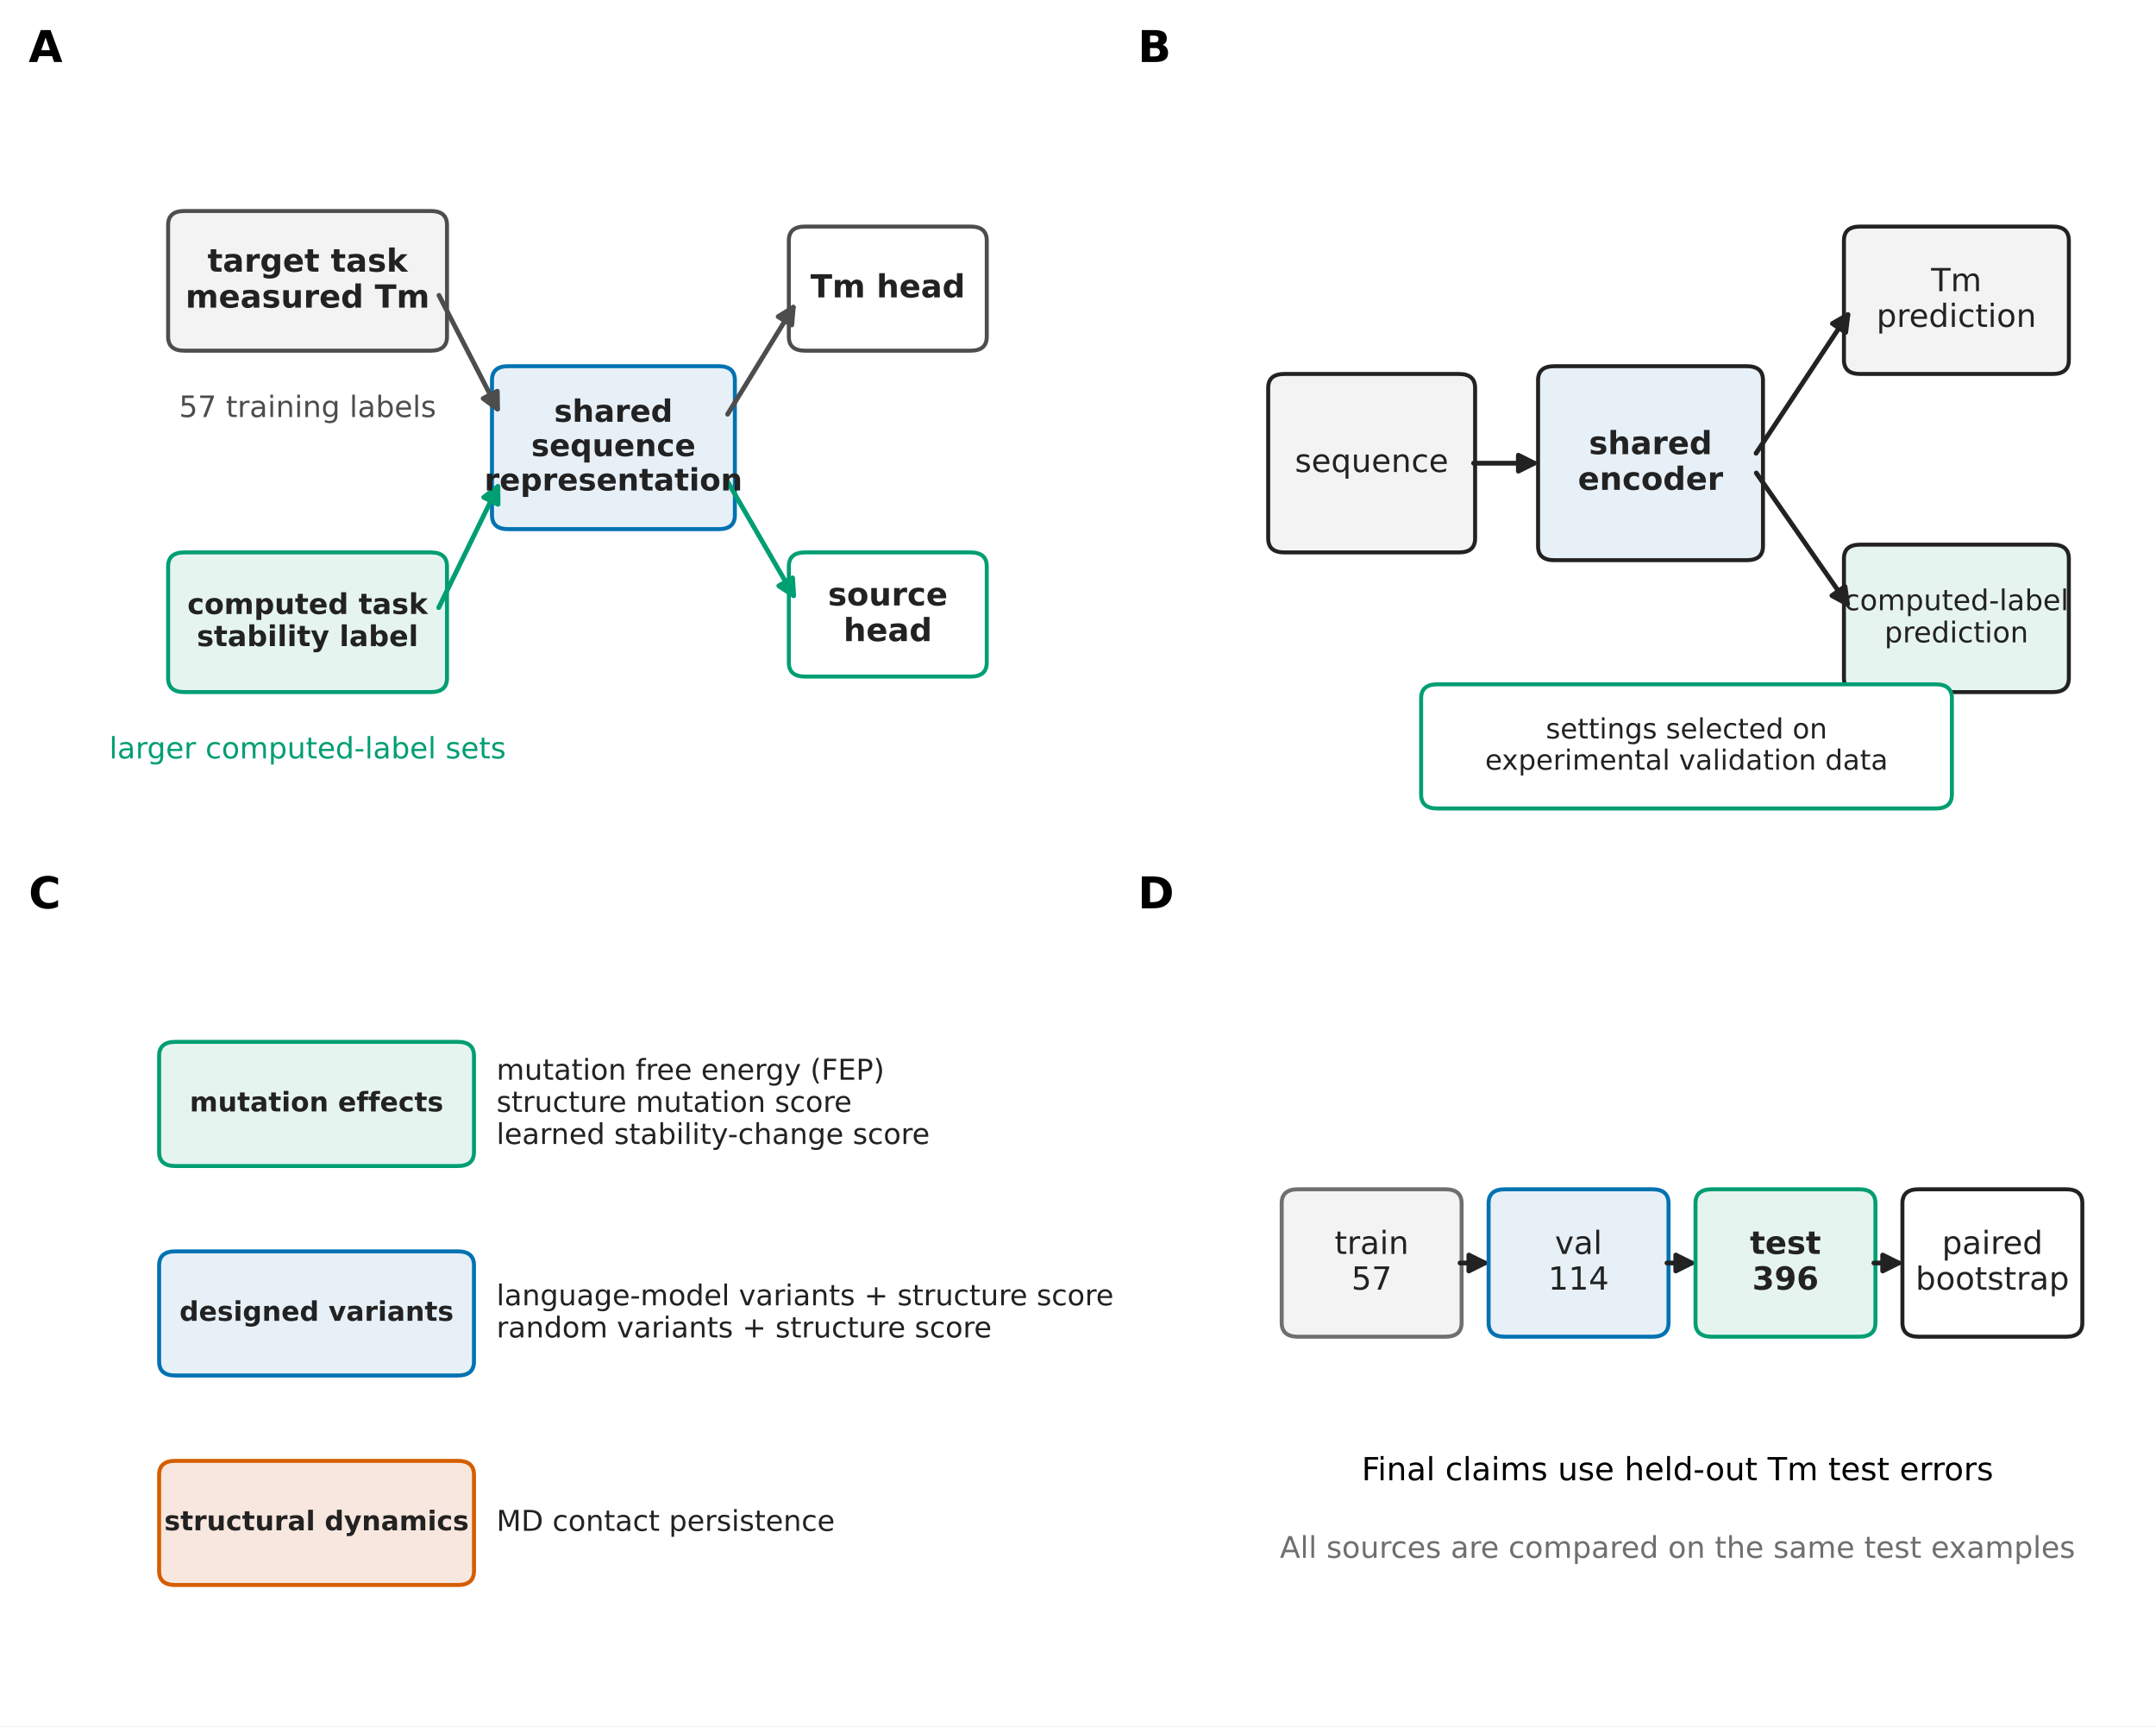
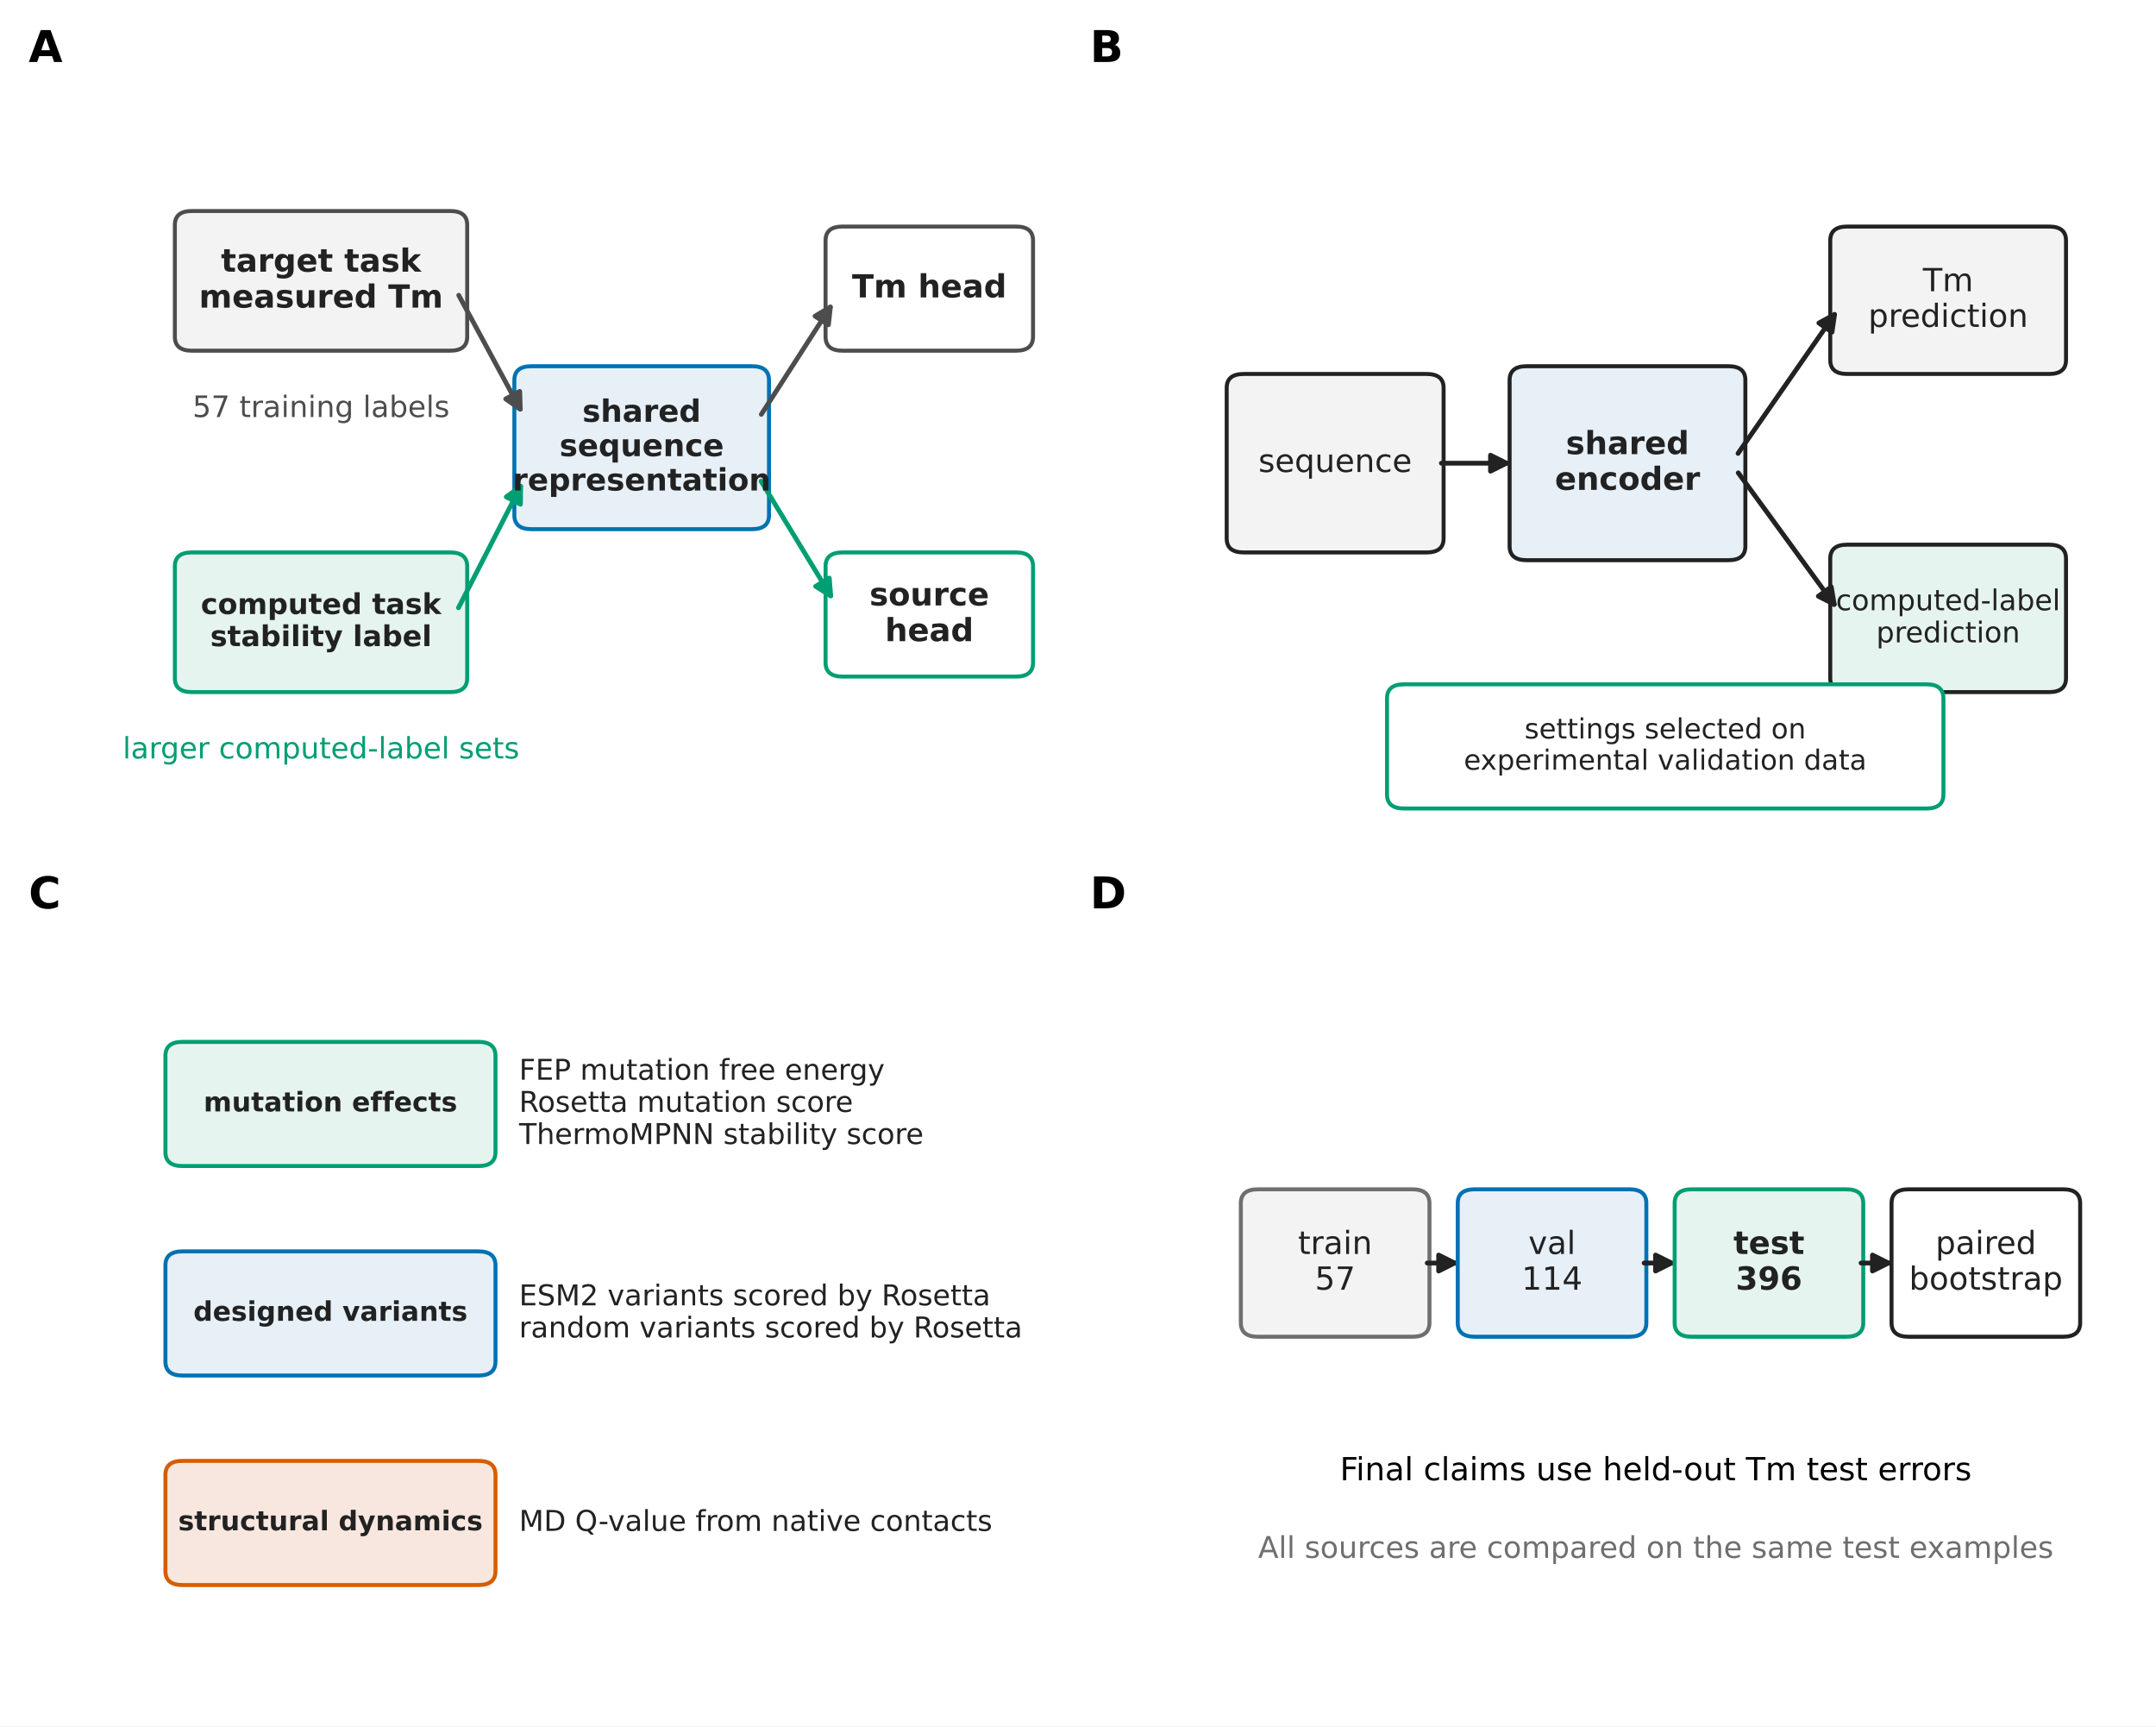
- <svg xmlns="http://www.w3.org/2000/svg" width="541.211pt" height="433.2pt" viewBox="0 0 541.211 433.2" version="1.1">
+ <svg xmlns="http://www.w3.org/2000/svg" width="541.2pt" height="433.2pt" viewBox="0 0 541.2 433.2" version="1.1">
  <defs>
    <style type="text/css">*{stroke-linejoin: round; stroke-linecap: butt}</style>
  </defs>
  <g id="figure_1">
    <g id="patch_1">
-       <path d="M 0 433.2  L 541.211 433.2  L 541.211 0  L 0 0  z " style="fill: #ffffff" />
+       <path d="M 0 433.2  L 541.2 433.2  L 541.2 0  L 0 0  z " style="fill: #ffffff" />
    </g>
    <g id="axes_1">
      <g id="patch_2">
-         <path d="M 29.782 213.6  L 255.606 213.6  L 255.606 18.883  L 29.782 18.883  z " style="fill: #ffffff" />
+         <path d="M 30.873 213.6  L 267.6 213.6  L 267.6 18.883  L 30.873 18.883  z " style="fill: #ffffff" />
      </g>
      <g id="patch_3">
-         <path d="M 46.268 88.007  L 108.143 88.007  Q 112.208 88.007 112.208 84.502  L 112.208 56.463  Q 112.208 52.958 108.143 52.958  L 46.268 52.958  Q 42.203 52.958 42.203 56.463  L 42.203 84.502  Q 42.203 88.007 46.268 88.007  z " clip-path="url(#p931397385c)" style="fill: #f3f3f3; stroke: #4d4d4d; stroke-linejoin: miter" />
+         <path d="M 48.154 88.007  L 113.017 88.007  Q 117.278 88.007 117.278 84.502  L 117.278 56.463  Q 117.278 52.958 113.017 52.958  L 48.154 52.958  Q 43.893 52.958 43.893 56.463  L 43.893 84.502  Q 43.893 88.007 48.154 88.007  z " clip-path="url(#p962e879f30)" style="fill: #f3f3f3; stroke: #4d4d4d; stroke-linejoin: miter" />
      </g>
      <g id="patch_4">
-         <path d="M 46.268 173.683  L 108.143 173.683  Q 112.208 173.683 112.208 170.178  L 112.208 142.139  Q 112.208 138.634 108.143 138.634  L 46.268 138.634  Q 42.203 138.634 42.203 142.139  L 42.203 170.178  Q 42.203 173.683 46.268 173.683  z " clip-path="url(#p931397385c)" style="fill: #e6f4ef; stroke: #009e73; stroke-linejoin: miter" />
+         <path d="M 48.154 173.683  L 113.017 173.683  Q 117.278 173.683 117.278 170.178  L 117.278 142.139  Q 117.278 138.634 113.017 138.634  L 48.154 138.634  Q 43.893 138.634 43.893 142.139  L 43.893 170.178  Q 43.893 173.683 48.154 173.683  z " clip-path="url(#p962e879f30)" style="fill: #e6f4ef; stroke: #009e73; stroke-linejoin: miter" />
      </g>
      <g id="patch_5">
-         <path d="M 127.564 132.792  L 180.407 132.792  Q 184.472 132.792 184.472 129.287  L 184.472 95.407  Q 184.472 91.902 180.407 91.902  L 127.564 91.902  Q 123.499 91.902 123.499 95.407  L 123.499 129.287  Q 123.499 132.792 127.564 132.792  z " clip-path="url(#p931397385c)" style="fill: #e7f0f7; stroke: #0072b2; stroke-linejoin: miter" />
+         <path d="M 133.375 132.792  L 188.769 132.792  Q 193.031 132.792 193.031 129.287  L 193.031 95.407  Q 193.031 91.902 188.769 91.902  L 133.375 91.902  Q 129.114 91.902 129.114 95.407  L 129.114 129.287  Q 129.114 132.792 133.375 132.792  z " clip-path="url(#p962e879f30)" style="fill: #e7f0f7; stroke: #0072b2; stroke-linejoin: miter" />
      </g>
      <g id="patch_6">
-         <path d="M 202.086 88.007  L 243.637 88.007  Q 247.702 88.007 247.702 84.502  L 247.702 60.358  Q 247.702 56.853 243.637 56.853  L 202.086 56.853  Q 198.021 56.853 198.021 60.358  L 198.021 84.502  Q 198.021 88.007 202.086 88.007  z " clip-path="url(#p931397385c)" style="fill: #ffffff; stroke: #4d4d4d; stroke-linejoin: miter" />
+         <path d="M 211.495 88.007  L 255.053 88.007  Q 259.314 88.007 259.314 84.502  L 259.314 60.358  Q 259.314 56.853 255.053 56.853  L 211.495 56.853  Q 207.234 56.853 207.234 60.358  L 207.234 84.502  Q 207.234 88.007 211.495 88.007  z " clip-path="url(#p962e879f30)" style="fill: #ffffff; stroke: #4d4d4d; stroke-linejoin: miter" />
      </g>
      <g id="patch_7">
-         <path d="M 202.086 169.788  L 243.637 169.788  Q 247.702 169.788 247.702 166.283  L 247.702 142.139  Q 247.702 138.634 243.637 138.634  L 202.086 138.634  Q 198.021 138.634 198.021 142.139  L 198.021 166.283  Q 198.021 169.788 202.086 169.788  z " clip-path="url(#p931397385c)" style="fill: #ffffff; stroke: #009e73; stroke-linejoin: miter" />
+         <path d="M 211.495 169.788  L 255.053 169.788  Q 259.314 169.788 259.314 166.283  L 259.314 142.139  Q 259.314 138.634 255.053 138.634  L 211.495 138.634  Q 207.234 138.634 207.234 142.139  L 207.234 166.283  Q 207.234 169.788 211.495 169.788  z " clip-path="url(#p962e879f30)" style="fill: #ffffff; stroke: #009e73; stroke-linejoin: miter" />
      </g>
      <g id="patch_8">
-         <path d="M 110.195 74.122  Q 117.853 88.98 124.897 102.645  " clip-path="url(#p931397385c)" style="fill: none; stroke: #4d4d4d; stroke-width: 1.2; stroke-linecap: round" />
-         <path d="M 124.842 98.173  L 124.897 102.645  L 121.286 100.005  z " clip-path="url(#p931397385c)" style="fill: #4d4d4d; stroke: #4d4d4d; stroke-width: 1.2; stroke-linecap: round" />
+         <path d="M 115.153 74.096  Q 123.196 88.981 130.602 102.686  " clip-path="url(#p962e879f30)" style="fill: none; stroke: #4d4d4d; stroke-width: 1.2; stroke-linecap: round" />
+         <path d="M 130.46 98.216  L 130.602 102.686  L 126.941 100.118  z " clip-path="url(#p962e879f30)" style="fill: #4d4d4d; stroke: #4d4d4d; stroke-width: 1.2; stroke-linecap: round" />
      </g>
      <g id="patch_9">
-         <path d="M 110.136 152.491  Q 117.854 136.686 124.983 122.086  " clip-path="url(#p931397385c)" style="fill: none; stroke: #009e73; stroke-width: 1.2; stroke-linecap: round" />
-         <path d="M 121.431 124.803  L 124.983 122.086  L 125.025 126.558  z " clip-path="url(#p931397385c)" style="fill: #009e73; stroke: #009e73; stroke-width: 1.2; stroke-linecap: round" />
+         <path d="M 115.094 152.513  Q 123.197 136.685 130.688 122.052  " clip-path="url(#p962e879f30)" style="fill: none; stroke: #009e73; stroke-width: 1.2; stroke-linecap: round" />
+         <path d="M 127.085 124.701  L 130.688 122.052  L 130.645 126.524  z " clip-path="url(#p962e879f30)" style="fill: #009e73; stroke: #009e73; stroke-width: 1.2; stroke-linecap: round" />
      </g>
      <g id="patch_10">
-         <path d="M 182.655 103.948  Q 191.248 89.953 199.138 77.101  " clip-path="url(#p931397385c)" style="fill: none; stroke: #4d4d4d; stroke-width: 1.2; stroke-linecap: round" />
-         <path d="M 195.341 79.463  L 199.138 77.101  L 198.75 81.556  z " clip-path="url(#p931397385c)" style="fill: #4d4d4d; stroke: #4d4d4d; stroke-width: 1.2; stroke-linecap: round" />
+         <path d="M 191.105 103.98  Q 200.134 89.951 208.437 77.051  " clip-path="url(#p962e879f30)" style="fill: none; stroke: #4d4d4d; stroke-width: 1.2; stroke-linecap: round" />
+         <path d="M 204.591 79.332  L 208.437 77.051  L 207.954 81.497  z " clip-path="url(#p962e879f30)" style="fill: #4d4d4d; stroke: #4d4d4d; stroke-width: 1.2; stroke-linecap: round" />
      </g>
      <g id="patch_11">
-         <path d="M 182.59 120.785  Q 191.247 135.714 199.231 149.482  " clip-path="url(#p931397385c)" style="fill: none; stroke: #009e73; stroke-width: 1.2; stroke-linecap: round" />
-         <path d="M 198.954 145.018  L 199.231 149.482  L 195.494 147.025  z " clip-path="url(#p931397385c)" style="fill: #009e73; stroke: #009e73; stroke-width: 1.2; stroke-linecap: round" />
+         <path d="M 191.039 120.753  Q 200.132 135.713 208.529 149.525  " clip-path="url(#p962e879f30)" style="fill: none; stroke: #009e73; stroke-width: 1.2; stroke-linecap: round" />
+         <path d="M 208.16 145.068  L 208.529 149.525  L 204.742 147.146  z " clip-path="url(#p962e879f30)" style="fill: #009e73; stroke: #009e73; stroke-width: 1.2; stroke-linecap: round" />
      </g>
      <g id="matplotlib.axis_1" />
      <g id="matplotlib.axis_2" />
      <g id="text_1">
-         <text style="font-weight: 700; font-size: 8px; font-family: 'DejaVu Sans'; fill: #222222" transform="translate(52.08912 68.18)">target task</text>
-         <text style="font-weight: 700; font-size: 8px; font-family: 'DejaVu Sans'; fill: #222222" transform="translate(46.55849 77.20075)">measured Tm</text>
+         <text style="font-weight: 700; font-size: 8px; font-family: 'DejaVu Sans'; fill: #222222" transform="translate(55.46907 68.18)">target task</text>
+         <text style="font-weight: 700; font-size: 8px; font-family: 'DejaVu Sans'; fill: #222222" transform="translate(49.93844 77.20075)">measured Tm</text>
      </g>
      <g id="text_2">
-         <text style="font-weight: 700; font-size: 7.2px; font-family: 'DejaVu Sans'; fill: #222222" transform="translate(47.0278 154.0856)">computed task</text>
-         <text style="font-weight: 700; font-size: 7.2px; font-family: 'DejaVu Sans'; fill: #222222" transform="translate(49.39649 162.148)">stability label</text>
+         <text style="font-weight: 700; font-size: 7.2px; font-family: 'DejaVu Sans'; fill: #222222" transform="translate(50.40776 154.0856)">computed task</text>
+         <text style="font-weight: 700; font-size: 7.2px; font-family: 'DejaVu Sans'; fill: #222222" transform="translate(52.77644 162.148)">stability label</text>
      </g>
      <g id="text_3">
-         <text style="font-weight: 700; font-size: 7.7px; font-family: 'DejaVu Sans'; fill: #222222" transform="translate(139.0896 105.8493)">shared</text>
-         <text style="font-weight: 700; font-size: 7.7px; font-family: 'DejaVu Sans'; fill: #222222" transform="translate(133.3404 114.4716)">sequence</text>
-         <text style="font-weight: 700; font-size: 7.7px; font-family: 'DejaVu Sans'; fill: #222222" transform="translate(121.5823 123.094)">representation</text>
+         <text style="font-weight: 700; font-size: 7.7px; font-family: 'DejaVu Sans'; fill: #222222" transform="translate(146.1766 105.8493)">shared</text>
+         <text style="font-weight: 700; font-size: 7.7px; font-family: 'DejaVu Sans'; fill: #222222" transform="translate(140.4274 114.4716)">sequence</text>
+         <text style="font-weight: 700; font-size: 7.7px; font-family: 'DejaVu Sans'; fill: #222222" transform="translate(128.6693 123.094)">representation</text>
      </g>
      <g id="text_4">
-         <text style="font-weight: 700; font-size: 8px; font-family: 'DejaVu Sans'; text-anchor: middle; fill: #222222" x="222.862" y="74.638" transform="rotate(-0 222.8617 74.63754)">Tm head</text>
+         <text style="font-weight: 700; font-size: 8px; font-family: 'DejaVu Sans'; text-anchor: middle; fill: #222222" x="233.274" y="74.638" transform="rotate(-0 233.2741 74.63754)">Tm head</text>
      </g>
      <g id="text_5">
-         <text style="font-weight: 700; font-size: 8px; font-family: 'DejaVu Sans'; fill: #222222" transform="translate(207.8286 151.9394)">source</text>
-         <text style="font-weight: 700; font-size: 8px; font-family: 'DejaVu Sans'; fill: #222222" transform="translate(211.7386 160.8976)">head</text>
+         <text style="font-weight: 700; font-size: 8px; font-family: 'DejaVu Sans'; fill: #222222" transform="translate(218.241 151.9394)">source</text>
+         <text style="font-weight: 700; font-size: 8px; font-family: 'DejaVu Sans'; fill: #222222" transform="translate(222.151 160.8976)">head</text>
      </g>
      <g id="text_6">
-         <text style="font-size: 7.4px; font-family: 'DejaVu Sans'; text-anchor: middle; fill: #4d4d4d" x="77.205" y="104.653" transform="rotate(-0 77.20537 104.653)">57 training labels</text>
+         <text style="font-size: 7.4px; font-family: 'DejaVu Sans'; text-anchor: middle; fill: #4d4d4d" x="80.585" y="104.653" transform="rotate(-0 80.58532 104.653)">57 training labels</text>
      </g>
      <g id="text_7">
-         <text style="font-size: 7.4px; font-family: 'DejaVu Sans'; text-anchor: middle; fill: #009e73" x="77.205" y="190.328" transform="rotate(-0 77.20537 190.3283)">larger computed-label sets</text>
+         <text style="font-size: 7.4px; font-family: 'DejaVu Sans'; text-anchor: middle; fill: #009e73" x="80.585" y="190.328" transform="rotate(-0 80.58532 190.3283)">larger computed-label sets</text>
      </g>
      <g id="text_8">
        <text style="font-weight: 700; font-size: 11px; font-family: 'DejaVu Sans'; text-anchor: start" x="7.2" y="15.558" transform="rotate(-0 7.2 15.55828)">A</text>
      </g>
    </g>
    <g id="axes_2">
      <g id="patch_12">
-         <path d="M 308.187 213.6  L 534.011 213.6  L 534.011 18.883  L 308.187 18.883  z " style="fill: #ffffff" />
+         <path d="M 297.273 213.6  L 534 213.6  L 534 18.883  L 297.273 18.883  z " style="fill: #ffffff" />
      </g>
      <g id="patch_13">
-         <path d="M 322.414 138.634  L 366.224 138.634  Q 370.289 138.634 370.289 135.129  L 370.289 97.354  Q 370.289 93.849 366.224 93.849  L 322.414 93.849  Q 318.349 93.849 318.349 97.354  L 318.349 135.129  Q 318.349 138.634 322.414 138.634  z " clip-path="url(#p88da76919d)" style="fill: #f3f3f3; stroke: #222222; stroke-linejoin: miter" />
+         <path d="M 312.186 138.634  L 358.111 138.634  Q 362.373 138.634 362.373 135.129  L 362.373 97.354  Q 362.373 93.849 358.111 93.849  L 312.186 93.849  Q 307.925 93.849 307.925 97.354  L 307.925 135.129  Q 307.925 138.634 312.186 138.634  z " clip-path="url(#p8fcc020d0b)" style="fill: #f3f3f3; stroke: #222222; stroke-linejoin: miter" />
      </g>
      <g id="patch_14">
-         <path d="M 390.161 140.581  L 438.487 140.581  Q 442.552 140.581 442.552 137.076  L 442.552 95.407  Q 442.552 91.902 438.487 91.902  L 390.161 91.902  Q 386.096 91.902 386.096 95.407  L 386.096 137.076  Q 386.096 140.581 390.161 140.581  z " clip-path="url(#p88da76919d)" style="fill: #e7f0f7; stroke: #222222; stroke-linejoin: miter" />
+         <path d="M 383.205 140.581  L 433.864 140.581  Q 438.125 140.581 438.125 137.076  L 438.125 95.407  Q 438.125 91.902 433.864 91.902  L 383.205 91.902  Q 378.943 91.902 378.943 95.407  L 378.943 137.076  Q 378.943 140.581 383.205 140.581  z " clip-path="url(#p8fcc020d0b)" style="fill: #e7f0f7; stroke: #222222; stroke-linejoin: miter" />
      </g>
      <g id="patch_15">
-         <path d="M 466.941 93.849  L 515.267 93.849  Q 519.332 93.849 519.332 90.344  L 519.332 60.358  Q 519.332 56.853 515.267 56.853  L 466.941 56.853  Q 462.876 56.853 462.876 60.358  L 462.876 90.344  Q 462.876 93.849 466.941 93.849  z " clip-path="url(#p88da76919d)" style="fill: #f3f3f3; stroke: #222222; stroke-linejoin: miter" />
+         <path d="M 463.692 93.849  L 514.351 93.849  Q 518.612 93.849 518.612 90.344  L 518.612 60.358  Q 518.612 56.853 514.351 56.853  L 463.692 56.853  Q 459.431 56.853 459.431 60.358  L 459.431 90.344  Q 459.431 93.849 463.692 93.849  z " clip-path="url(#p8fcc020d0b)" style="fill: #f3f3f3; stroke: #222222; stroke-linejoin: miter" />
      </g>
      <g id="patch_16">
-         <path d="M 466.941 173.683  L 515.267 173.683  Q 519.332 173.683 519.332 170.178  L 519.332 140.191  Q 519.332 136.686 515.267 136.686  L 466.941 136.686  Q 462.876 136.686 462.876 140.191  L 462.876 170.178  Q 462.876 173.683 466.941 173.683  z " clip-path="url(#p88da76919d)" style="fill: #e6f4ef; stroke: #222222; stroke-linejoin: miter" />
+         <path d="M 463.692 173.683  L 514.351 173.683  Q 518.612 173.683 518.612 170.178  L 518.612 140.191  Q 518.612 136.686 514.351 136.686  L 463.692 136.686  Q 459.431 136.686 459.431 140.191  L 459.431 170.178  Q 459.431 173.683 463.692 173.683  z " clip-path="url(#p8fcc020d0b)" style="fill: #e6f4ef; stroke: #222222; stroke-linejoin: miter" />
      </g>
      <g id="patch_17">
-         <path d="M 369.903 116.241  Q 378.195 116.241 385.145 116.241  " clip-path="url(#p88da76919d)" style="fill: none; stroke: #222222; stroke-width: 1.2; stroke-linecap: round" />
-         <path d="M 381.145 114.241  L 385.145 116.241  L 381.145 118.241  z " clip-path="url(#p88da76919d)" style="fill: #222222; stroke: #222222; stroke-width: 1.2; stroke-linecap: round" />
+         <path d="M 361.824 116.241  Q 370.659 116.241 378.153 116.241  " clip-path="url(#p8fcc020d0b)" style="fill: none; stroke: #222222; stroke-width: 1.2; stroke-linecap: round" />
+         <path d="M 374.153 114.241  L 378.153 116.241  L 374.153 118.241  z " clip-path="url(#p8fcc020d0b)" style="fill: #222222; stroke: #222222; stroke-width: 1.2; stroke-linecap: round" />
      </g>
      <g id="patch_18">
-         <path d="M 440.821 113.743  Q 452.714 95.797 463.866 78.969  " clip-path="url(#p88da76919d)" style="fill: none; stroke: #222222; stroke-width: 1.2; stroke-linecap: round" />
-         <path d="M 459.989 81.199  L 463.866 78.969  L 463.323 83.409  z " clip-path="url(#p88da76919d)" style="fill: #222222; stroke: #222222; stroke-width: 1.2; stroke-linecap: round" />
+         <path d="M 436.286 113.778  Q 448.777 95.797 460.504 78.918  " clip-path="url(#p8fcc020d0b)" style="fill: none; stroke: #222222; stroke-width: 1.2; stroke-linecap: round" />
+         <path d="M 456.579 81.062  L 460.504 78.918  L 459.864 83.344  z " clip-path="url(#p8fcc020d0b)" style="fill: #222222; stroke: #222222; stroke-width: 1.2; stroke-linecap: round" />
      </g>
      <g id="patch_19">
-         <path d="M 440.88 118.706  Q 452.714 135.713 463.782 151.619  " clip-path="url(#p88da76919d)" style="fill: none; stroke: #222222; stroke-width: 1.2; stroke-linecap: round" />
-         <path d="M 463.139 147.193  L 463.782 151.619  L 459.856 149.478  z " clip-path="url(#p88da76919d)" style="fill: #222222; stroke: #222222; stroke-width: 1.2; stroke-linecap: round" />
+         <path d="M 436.341 118.663  Q 448.778 135.712 460.423 151.678  " clip-path="url(#p8fcc020d0b)" style="fill: none; stroke: #222222; stroke-width: 1.2; stroke-linecap: round" />
+         <path d="M 459.682 147.267  L 460.423 151.678  L 456.45 149.625  z " clip-path="url(#p8fcc020d0b)" style="fill: #222222; stroke: #222222; stroke-width: 1.2; stroke-linecap: round" />
      </g>
      <g id="patch_20">
-         <path d="M 360.804 202.89  L 485.91 202.89  Q 489.975 202.89 489.975 199.385  L 489.975 175.24  Q 489.975 171.735 485.91 171.735  L 360.804 171.735  Q 356.739 171.735 356.739 175.24  L 356.739 199.385  Q 356.739 202.89 360.804 202.89  z " clip-path="url(#p88da76919d)" style="fill: #ffffff; stroke: #009e73; stroke-linejoin: miter" />
+         <path d="M 352.43 202.89  L 483.577 202.89  Q 487.838 202.89 487.838 199.385  L 487.838 175.24  Q 487.838 171.735 483.577 171.735  L 352.43 171.735  Q 348.169 171.735 348.169 175.24  L 348.169 199.385  Q 348.169 202.89 352.43 202.89  z " clip-path="url(#p8fcc020d0b)" style="fill: #ffffff; stroke: #009e73; stroke-linejoin: miter" />
      </g>
      <g id="matplotlib.axis_3" />
      <g id="matplotlib.axis_4" />
      <g id="text_9">
-         <text style="font-size: 8px; font-family: 'DejaVu Sans'; text-anchor: middle; fill: #222222" x="344.319" y="118.449" transform="rotate(-0 344.3189 118.4488)">sequence</text>
+         <text style="font-size: 8px; font-family: 'DejaVu Sans'; text-anchor: middle; fill: #222222" x="335.149" y="118.449" transform="rotate(-0 335.149 118.4488)">sequence</text>
      </g>
      <g id="text_10">
-         <text style="font-weight: 700; font-size: 8px; font-family: 'DejaVu Sans'; fill: #222222" transform="translate(398.848 113.9696)">shared</text>
-         <text style="font-weight: 700; font-size: 8px; font-family: 'DejaVu Sans'; fill: #222222" transform="translate(396.0955 122.9279)">encoder</text>
+         <text style="font-weight: 700; font-size: 8px; font-family: 'DejaVu Sans'; fill: #222222" transform="translate(393.058 113.9696)">shared</text>
+         <text style="font-weight: 700; font-size: 8px; font-family: 'DejaVu Sans'; fill: #222222" transform="translate(390.3055 122.9279)">encoder</text>
      </g>
      <g id="text_11">
-         <text style="font-size: 8px; font-family: 'DejaVu Sans'; fill: #222222" transform="translate(484.765 73.07916)">Tm</text>
-         <text style="font-size: 8px; font-family: 'DejaVu Sans'; fill: #222222" transform="translate(471.0375 82.03741)">prediction</text>
+         <text style="font-size: 8px; font-family: 'DejaVu Sans'; fill: #222222" transform="translate(482.682 73.07916)">Tm</text>
+         <text style="font-size: 8px; font-family: 'DejaVu Sans'; fill: #222222" transform="translate(468.9545 82.03741)">prediction</text>
      </g>
      <g id="text_12">
-         <text style="font-size: 7.2px; font-family: 'DejaVu Sans'; fill: #222222" transform="translate(462.931 153.1401)">computed-label</text>
-         <text style="font-size: 7.2px; font-family: 'DejaVu Sans'; fill: #222222" transform="translate(473.0441 161.2025)">prediction</text>
+         <text style="font-size: 7.2px; font-family: 'DejaVu Sans'; fill: #222222" transform="translate(460.848 153.1401)">computed-label</text>
+         <text style="font-size: 7.2px; font-family: 'DejaVu Sans'; fill: #222222" transform="translate(470.9612 161.2025)">prediction</text>
      </g>
      <g id="text_13">
-         <text style="font-size: 7px; font-family: 'DejaVu Sans'; fill: #222222" transform="translate(388.0411 185.3251)">settings selected on</text>
-         <text style="font-size: 7px; font-family: 'DejaVu Sans'; fill: #222222" transform="translate(372.7959 193.1636)">experimental validation data</text>
+         <text style="font-size: 7px; font-family: 'DejaVu Sans'; fill: #222222" transform="translate(382.6873 185.3251)">settings selected on</text>
+         <text style="font-size: 7px; font-family: 'DejaVu Sans'; fill: #222222" transform="translate(367.442 193.1636)">experimental validation data</text>
      </g>
      <g id="text_14">
-         <text style="font-weight: 700; font-size: 11px; font-family: 'DejaVu Sans'; text-anchor: start" x="285.605" y="15.558" transform="rotate(-0 285.6047 15.55828)">B</text>
+         <text style="font-weight: 700; font-size: 11px; font-family: 'DejaVu Sans'; text-anchor: start" x="273.6" y="15.558" transform="rotate(-0 273.6 15.55828)">B</text>
      </g>
    </g>
    <g id="axes_3">
      <g id="patch_21">
-         <path d="M 29.782 426  L 255.606 426  L 255.606 231.283  L 29.782 231.283  z " style="fill: #ffffff" />
+         <path d="M 30.873 426  L 267.6 426  L 267.6 231.283  L 30.873 231.283  z " style="fill: #ffffff" />
      </g>
      <g id="patch_22">
-         <path d="M 44.009 292.619  L 114.918 292.619  Q 118.983 292.619 118.983 289.114  L 118.983 264.969  Q 118.983 261.464 114.918 261.464  L 44.009 261.464  Q 39.944 261.464 39.944 264.969  L 39.944 289.114  Q 39.944 292.619 44.009 292.619  z " clip-path="url(#pb6fe76b727)" style="fill: #e6f4ef; stroke: #009e73; stroke-linejoin: miter" />
+         <path d="M 45.786 292.619  L 120.119 292.619  Q 124.38 292.619 124.38 289.114  L 124.38 264.969  Q 124.38 261.464 120.119 261.464  L 45.786 261.464  Q 41.525 261.464 41.525 264.969  L 41.525 289.114  Q 41.525 292.619 45.786 292.619  z " clip-path="url(#p1f5911181a)" style="fill: #e6f4ef; stroke: #009e73; stroke-linejoin: miter" />
      </g>
      <g id="patch_23">
-         <path d="M 44.009 345.192  L 114.918 345.192  Q 118.983 345.192 118.983 341.687  L 118.983 317.542  Q 118.983 314.038 114.918 314.038  L 44.009 314.038  Q 39.944 314.038 39.944 317.542  L 39.944 341.687  Q 39.944 345.192 44.009 345.192  z " clip-path="url(#pb6fe76b727)" style="fill: #e7f0f7; stroke: #0072b2; stroke-linejoin: miter" />
+         <path d="M 45.786 345.192  L 120.119 345.192  Q 124.38 345.192 124.38 341.687  L 124.38 317.542  Q 124.38 314.038 120.119 314.038  L 45.786 314.038  Q 41.525 314.038 41.525 317.542  L 41.525 341.687  Q 41.525 345.192 45.786 345.192  z " clip-path="url(#p1f5911181a)" style="fill: #e7f0f7; stroke: #0072b2; stroke-linejoin: miter" />
      </g>
      <g id="patch_24">
-         <path d="M 44.009 397.766  L 114.918 397.766  Q 118.983 397.766 118.983 394.261  L 118.983 370.116  Q 118.983 366.611 114.918 366.611  L 44.009 366.611  Q 39.944 366.611 39.944 370.116  L 39.944 394.261  Q 39.944 397.766 44.009 397.766  z " clip-path="url(#pb6fe76b727)" style="fill: #f8e7df; stroke: #d55e00; stroke-linejoin: miter" />
+         <path d="M 45.786 397.766  L 120.119 397.766  Q 124.38 397.766 124.38 394.261  L 124.38 370.116  Q 124.38 366.611 120.119 366.611  L 45.786 366.611  Q 41.525 366.611 41.525 370.116  L 41.525 394.261  Q 41.525 397.766 45.786 397.766  z " clip-path="url(#p1f5911181a)" style="fill: #f8e7df; stroke: #d55e00; stroke-linejoin: miter" />
      </g>
      <g id="matplotlib.axis_5" />
      <g id="matplotlib.axis_6" />
      <g id="text_15">
-         <text style="font-weight: 700; font-size: 6.8px; font-family: 'DejaVu Sans'; text-anchor: middle; fill: #222222" x="79.464" y="278.918" transform="rotate(-0 79.4636 278.9178)">mutation effects</text>
+         <text style="font-weight: 700; font-size: 6.8px; font-family: 'DejaVu Sans'; text-anchor: middle; fill: #222222" x="82.953" y="278.918" transform="rotate(-0 82.95259 278.9178)">mutation effects</text>
      </g>
      <g id="text_16">
-         <text style="font-size: 7.2px; font-family: 'DejaVu Sans'; fill: #222222" transform="translate(124.6284 270.9657)">mutation free energy (FEP)</text>
-         <text style="font-size: 7.2px; font-family: 'DejaVu Sans'; fill: #222222" transform="translate(124.6284 279.0281)">structure mutation score</text>
-         <text style="font-size: 7.2px; font-family: 'DejaVu Sans'; fill: #222222" transform="translate(124.6284 287.0906)">learned stability-change score</text>
+         <text style="font-size: 7.2px; font-family: 'DejaVu Sans'; fill: #222222" transform="translate(130.298 270.9657)">FEP mutation free energy</text>
+         <text style="font-size: 7.2px; font-family: 'DejaVu Sans'; fill: #222222" transform="translate(130.298 279.0281)">Rosetta mutation score</text>
+         <text style="font-size: 7.2px; font-family: 'DejaVu Sans'; fill: #222222" transform="translate(130.298 287.0906)">ThermoMPNN stability score</text>
      </g>
      <g id="text_17">
-         <text style="font-weight: 700; font-size: 6.8px; font-family: 'DejaVu Sans'; text-anchor: middle; fill: #222222" x="79.464" y="331.465" transform="rotate(-0 79.4636 331.4647)">designed variants</text>
+         <text style="font-weight: 700; font-size: 6.8px; font-family: 'DejaVu Sans'; text-anchor: middle; fill: #222222" x="82.953" y="331.465" transform="rotate(-0 82.95259 331.4647)">designed variants</text>
      </g>
      <g id="text_18">
-         <text style="font-size: 7.2px; font-family: 'DejaVu Sans'; fill: #222222" transform="translate(124.6284 327.5704)">language-model variants + structure score</text>
-         <text style="font-size: 7.2px; font-family: 'DejaVu Sans'; fill: #222222" transform="translate(124.6284 335.6328)">random variants + structure score</text>
+         <text style="font-size: 7.2px; font-family: 'DejaVu Sans'; fill: #222222" transform="translate(130.298 327.5704)">ESM2 variants scored by Rosetta</text>
+         <text style="font-size: 7.2px; font-family: 'DejaVu Sans'; fill: #222222" transform="translate(130.298 335.6328)">random variants scored by Rosetta</text>
      </g>
      <g id="text_19">
-         <text style="font-weight: 700; font-size: 6.8px; font-family: 'DejaVu Sans'; text-anchor: middle; fill: #222222" x="79.464" y="384.038" transform="rotate(-0 79.4636 384.0381)">structural dynamics</text>
+         <text style="font-weight: 700; font-size: 6.8px; font-family: 'DejaVu Sans'; text-anchor: middle; fill: #222222" x="82.953" y="384.038" transform="rotate(-0 82.95259 384.0381)">structural dynamics</text>
      </g>
      <g id="text_20">
-         <text style="font-size: 7.2px; font-family: 'DejaVu Sans'; text-anchor: start; fill: #222222" x="124.628" y="384.175" transform="rotate(-0 124.6284 384.1751)">MD contact persistence</text>
+         <text style="font-size: 7.2px; font-family: 'DejaVu Sans'; text-anchor: start; fill: #222222" x="130.298" y="384.175" transform="rotate(-0 130.298 384.1751)">MD Q-value from native contacts</text>
      </g>
      <g id="text_21">
        <text style="font-weight: 700; font-size: 11px; font-family: 'DejaVu Sans'; text-anchor: start" x="7.2" y="227.958" transform="rotate(-0 7.2 227.9583)">C</text>
      </g>
    </g>
    <g id="axes_4">
      <g id="patch_25">
-         <path d="M 308.187 426  L 534.011 426  L 534.011 231.283  L 308.187 231.283  z " style="fill: #ffffff" />
+         <path d="M 297.273 426  L 534 426  L 534 231.283  L 297.273 231.283  z " style="fill: #ffffff" />
      </g>
      <g id="patch_26">
-         <path d="M 325.801 335.456  L 362.836 335.456  Q 366.901 335.456 366.901 331.951  L 366.901 301.965  Q 366.901 298.46 362.836 298.46  L 325.801 298.46  Q 321.737 298.46 321.737 301.965  L 321.737 331.951  Q 321.737 335.456 325.801 335.456  z " clip-path="url(#p71bb1a9951)" style="fill: #f3f3f3; stroke: #6f6f6f; stroke-linejoin: miter" />
+         <path d="M 315.737 335.456  L 354.561 335.456  Q 358.822 335.456 358.822 331.951  L 358.822 301.965  Q 358.822 298.46 354.561 298.46  L 315.737 298.46  Q 311.476 298.46 311.476 301.965  L 311.476 331.951  Q 311.476 335.456 315.737 335.456  z " clip-path="url(#p88a9bcde88)" style="fill: #f3f3f3; stroke: #6f6f6f; stroke-linejoin: miter" />
      </g>
      <g id="patch_27">
-         <path d="M 366.514 316.958  Q 370.289 316.958 372.721 316.958  " clip-path="url(#p71bb1a9951)" style="fill: none; stroke: #222222; stroke-width: 1.2; stroke-linecap: round" />
-         <path d="M 368.721 314.958  L 372.721 316.958  L 368.721 318.958  z " clip-path="url(#p71bb1a9951)" style="fill: #222222; stroke: #222222; stroke-width: 1.2; stroke-linecap: round" />
+         <path d="M 358.27 316.958  Q 362.372 316.958 365.132 316.958  " clip-path="url(#p88a9bcde88)" style="fill: none; stroke: #222222; stroke-width: 1.2; stroke-linecap: round" />
+         <path d="M 361.132 314.958  L 365.132 316.958  L 361.132 318.958  z " clip-path="url(#p88a9bcde88)" style="fill: #222222; stroke: #222222; stroke-width: 1.2; stroke-linecap: round" />
      </g>
      <g id="patch_28">
-         <path d="M 377.741 335.456  L 414.776 335.456  Q 418.841 335.456 418.841 331.951  L 418.841 301.965  Q 418.841 298.46 414.776 298.46  L 377.741 298.46  Q 373.676 298.46 373.676 301.965  L 373.676 331.951  Q 373.676 335.456 377.741 335.456  z " clip-path="url(#p71bb1a9951)" style="fill: #e7f0f7; stroke: #0072b2; stroke-linejoin: miter" />
+         <path d="M 370.185 335.456  L 409.008 335.456  Q 413.269 335.456 413.269 331.951  L 413.269 301.965  Q 413.269 298.46 409.008 298.46  L 370.185 298.46  Q 365.923 298.46 365.923 301.965  L 365.923 331.951  Q 365.923 335.456 370.185 335.456  z " clip-path="url(#p88a9bcde88)" style="fill: #e7f0f7; stroke: #0072b2; stroke-linejoin: miter" />
      </g>
      <g id="patch_29">
-         <path d="M 418.454 316.958  Q 422.228 316.958 424.661 316.958  " clip-path="url(#p71bb1a9951)" style="fill: none; stroke: #222222; stroke-width: 1.2; stroke-linecap: round" />
-         <path d="M 420.661 314.958  L 424.661 316.958  L 420.661 318.958  z " clip-path="url(#p71bb1a9951)" style="fill: #222222; stroke: #222222; stroke-width: 1.2; stroke-linecap: round" />
+         <path d="M 412.717 316.958  Q 416.819 316.958 419.579 316.958  " clip-path="url(#p88a9bcde88)" style="fill: none; stroke: #222222; stroke-width: 1.2; stroke-linecap: round" />
+         <path d="M 415.579 314.958  L 419.579 316.958  L 415.579 318.958  z " clip-path="url(#p88a9bcde88)" style="fill: #222222; stroke: #222222; stroke-width: 1.2; stroke-linecap: round" />
      </g>
      <g id="patch_30">
-         <path d="M 429.68 335.456  L 466.715 335.456  Q 470.78 335.456 470.78 331.951  L 470.78 301.965  Q 470.78 298.46 466.715 298.46  L 429.68 298.46  Q 425.615 298.46 425.615 301.965  L 425.615 331.951  Q 425.615 335.456 429.68 335.456  z " clip-path="url(#p71bb1a9951)" style="fill: #e6f4ef; stroke: #009e73; stroke-linejoin: miter" />
+         <path d="M 424.632 335.456  L 463.455 335.456  Q 467.716 335.456 467.716 331.951  L 467.716 301.965  Q 467.716 298.46 463.455 298.46  L 424.632 298.46  Q 420.371 298.46 420.371 301.965  L 420.371 331.951  Q 420.371 335.456 424.632 335.456  z " clip-path="url(#p88a9bcde88)" style="fill: #e6f4ef; stroke: #009e73; stroke-linejoin: miter" />
      </g>
      <g id="patch_31">
-         <path d="M 470.393 316.958  Q 474.168 316.958 476.6 316.958  " clip-path="url(#p71bb1a9951)" style="fill: none; stroke: #222222; stroke-width: 1.2; stroke-linecap: round" />
-         <path d="M 472.6 314.958  L 476.6 316.958  L 472.6 318.958  z " clip-path="url(#p71bb1a9951)" style="fill: #222222; stroke: #222222; stroke-width: 1.2; stroke-linecap: round" />
+         <path d="M 467.165 316.958  Q 471.266 316.958 474.026 316.958  " clip-path="url(#p88a9bcde88)" style="fill: none; stroke: #222222; stroke-width: 1.2; stroke-linecap: round" />
+         <path d="M 470.026 314.958  L 474.026 316.958  L 470.026 318.958  z " clip-path="url(#p88a9bcde88)" style="fill: #222222; stroke: #222222; stroke-width: 1.2; stroke-linecap: round" />
      </g>
      <g id="patch_32">
-         <path d="M 481.62 335.456  L 518.655 335.456  Q 522.72 335.456 522.72 331.951  L 522.72 301.965  Q 522.72 298.46 518.655 298.46  L 481.62 298.46  Q 477.555 298.46 477.555 301.965  L 477.555 331.951  Q 477.555 335.456 481.62 335.456  z " clip-path="url(#p71bb1a9951)" style="fill: #ffffff; stroke: #222222; stroke-linejoin: miter" />
+         <path d="M 479.079 335.456  L 517.902 335.456  Q 522.163 335.456 522.163 331.951  L 522.163 301.965  Q 522.163 298.46 517.902 298.46  L 479.079 298.46  Q 474.818 298.46 474.818 301.965  L 474.818 331.951  Q 474.818 335.456 479.079 335.456  z " clip-path="url(#p88a9bcde88)" style="fill: #ffffff; stroke: #222222; stroke-linejoin: miter" />
      </g>
      <g id="matplotlib.axis_7" />
      <g id="matplotlib.axis_8" />
      <g id="text_22">
-         <text style="font-size: 8px; font-family: 'DejaVu Sans'; fill: #222222" transform="translate(335.0089 314.6866)">train</text>
-         <text style="font-size: 8px; font-family: 'DejaVu Sans'; fill: #222222" transform="translate(339.2289 323.6449)">57</text>
+         <text style="font-size: 8px; font-family: 'DejaVu Sans'; fill: #222222" transform="translate(325.839 314.6866)">train</text>
+         <text style="font-size: 8px; font-family: 'DejaVu Sans'; fill: #222222" transform="translate(330.059 323.6449)">57</text>
      </g>
      <g id="text_23">
-         <text style="font-size: 8px; font-family: 'DejaVu Sans'; fill: #222222" transform="translate(390.3284 314.6866)">val</text>
-         <text style="font-size: 8px; font-family: 'DejaVu Sans'; fill: #222222" transform="translate(388.6234 323.6449)">114</text>
+         <text style="font-size: 8px; font-family: 'DejaVu Sans'; fill: #222222" transform="translate(383.6662 314.6866)">val</text>
+         <text style="font-size: 8px; font-family: 'DejaVu Sans'; fill: #222222" transform="translate(381.9611 323.6449)">114</text>
      </g>
      <g id="text_24">
-         <text style="font-weight: 700; font-size: 8px; font-family: 'DejaVu Sans'; fill: #222222" transform="translate(439.2803 314.6866)">test</text>
-         <text style="font-weight: 700; font-size: 8px; font-family: 'DejaVu Sans'; fill: #222222" transform="translate(439.8484 323.6449)">396</text>
+         <text style="font-weight: 700; font-size: 8px; font-family: 'DejaVu Sans'; fill: #222222" transform="translate(435.1258 314.6866)">test</text>
+         <text style="font-weight: 700; font-size: 8px; font-family: 'DejaVu Sans'; fill: #222222" transform="translate(435.6939 323.6449)">396</text>
      </g>
      <g id="text_25">
-         <text style="font-size: 8px; font-family: 'DejaVu Sans'; fill: #222222" transform="translate(487.4804 314.6866)">paired</text>
-         <text style="font-size: 8px; font-family: 'DejaVu Sans'; fill: #222222" transform="translate(480.8479 323.6449)">bootstrap</text>
+         <text style="font-size: 8px; font-family: 'DejaVu Sans'; fill: #222222" transform="translate(485.8336 314.6866)">paired</text>
+         <text style="font-size: 8px; font-family: 'DejaVu Sans'; fill: #222222" transform="translate(479.2011 323.6449)">bootstrap</text>
      </g>
      <g id="text_26">
-         <text style="font-size: 8px; font-family: 'DejaVu Sans'; text-anchor: middle" x="421.099" y="371.479" transform="rotate(-0 421.099 371.4789)">Final claims use held-out Tm test errors</text>
+         <text style="font-size: 8px; font-family: 'DejaVu Sans'; text-anchor: middle" x="415.636" y="371.479" transform="rotate(-0 415.6361 371.4789)">Final claims use held-out Tm test errors</text>
      </g>
      <g id="text_27">
-         <text style="font-size: 7.5px; font-family: 'DejaVu Sans'; text-anchor: middle; fill: #6f6f6f" x="421.099" y="390.951" transform="rotate(-0 421.099 390.9505)">All sources are compared on the same test examples</text>
+         <text style="font-size: 7.5px; font-family: 'DejaVu Sans'; text-anchor: middle; fill: #6f6f6f" x="415.636" y="390.951" transform="rotate(-0 415.6361 390.9505)">All sources are compared on the same test examples</text>
      </g>
      <g id="text_28">
-         <text style="font-weight: 700; font-size: 11px; font-family: 'DejaVu Sans'; text-anchor: start" x="285.605" y="227.958" transform="rotate(-0 285.6047 227.9583)">D</text>
+         <text style="font-weight: 700; font-size: 11px; font-family: 'DejaVu Sans'; text-anchor: start" x="273.6" y="227.958" transform="rotate(-0 273.6 227.9583)">D</text>
      </g>
    </g>
  </g>
  <defs>
-     <clipPath id="p931397385c">
-       <rect x="29.782" y="18.883" width="225.824" height="194.717" />
-     </clipPath>
-     <clipPath id="p88da76919d">
-       <rect x="308.187" y="18.883" width="225.824" height="194.717" />
-     </clipPath>
-     <clipPath id="pb6fe76b727">
-       <rect x="29.782" y="231.283" width="225.824" height="194.717" />
-     </clipPath>
-     <clipPath id="p71bb1a9951">
-       <rect x="308.187" y="231.283" width="225.824" height="194.717" />
+     <clipPath id="p962e879f30">
+       <rect x="30.873" y="18.883" width="236.727" height="194.717" />
+     </clipPath>
+     <clipPath id="p8fcc020d0b">
+       <rect x="297.273" y="18.883" width="236.727" height="194.717" />
+     </clipPath>
+     <clipPath id="p1f5911181a">
+       <rect x="30.873" y="231.283" width="236.727" height="194.717" />
+     </clipPath>
+     <clipPath id="p88a9bcde88">
+       <rect x="297.273" y="231.283" width="236.727" height="194.717" />
    </clipPath>
  </defs>
</svg>
